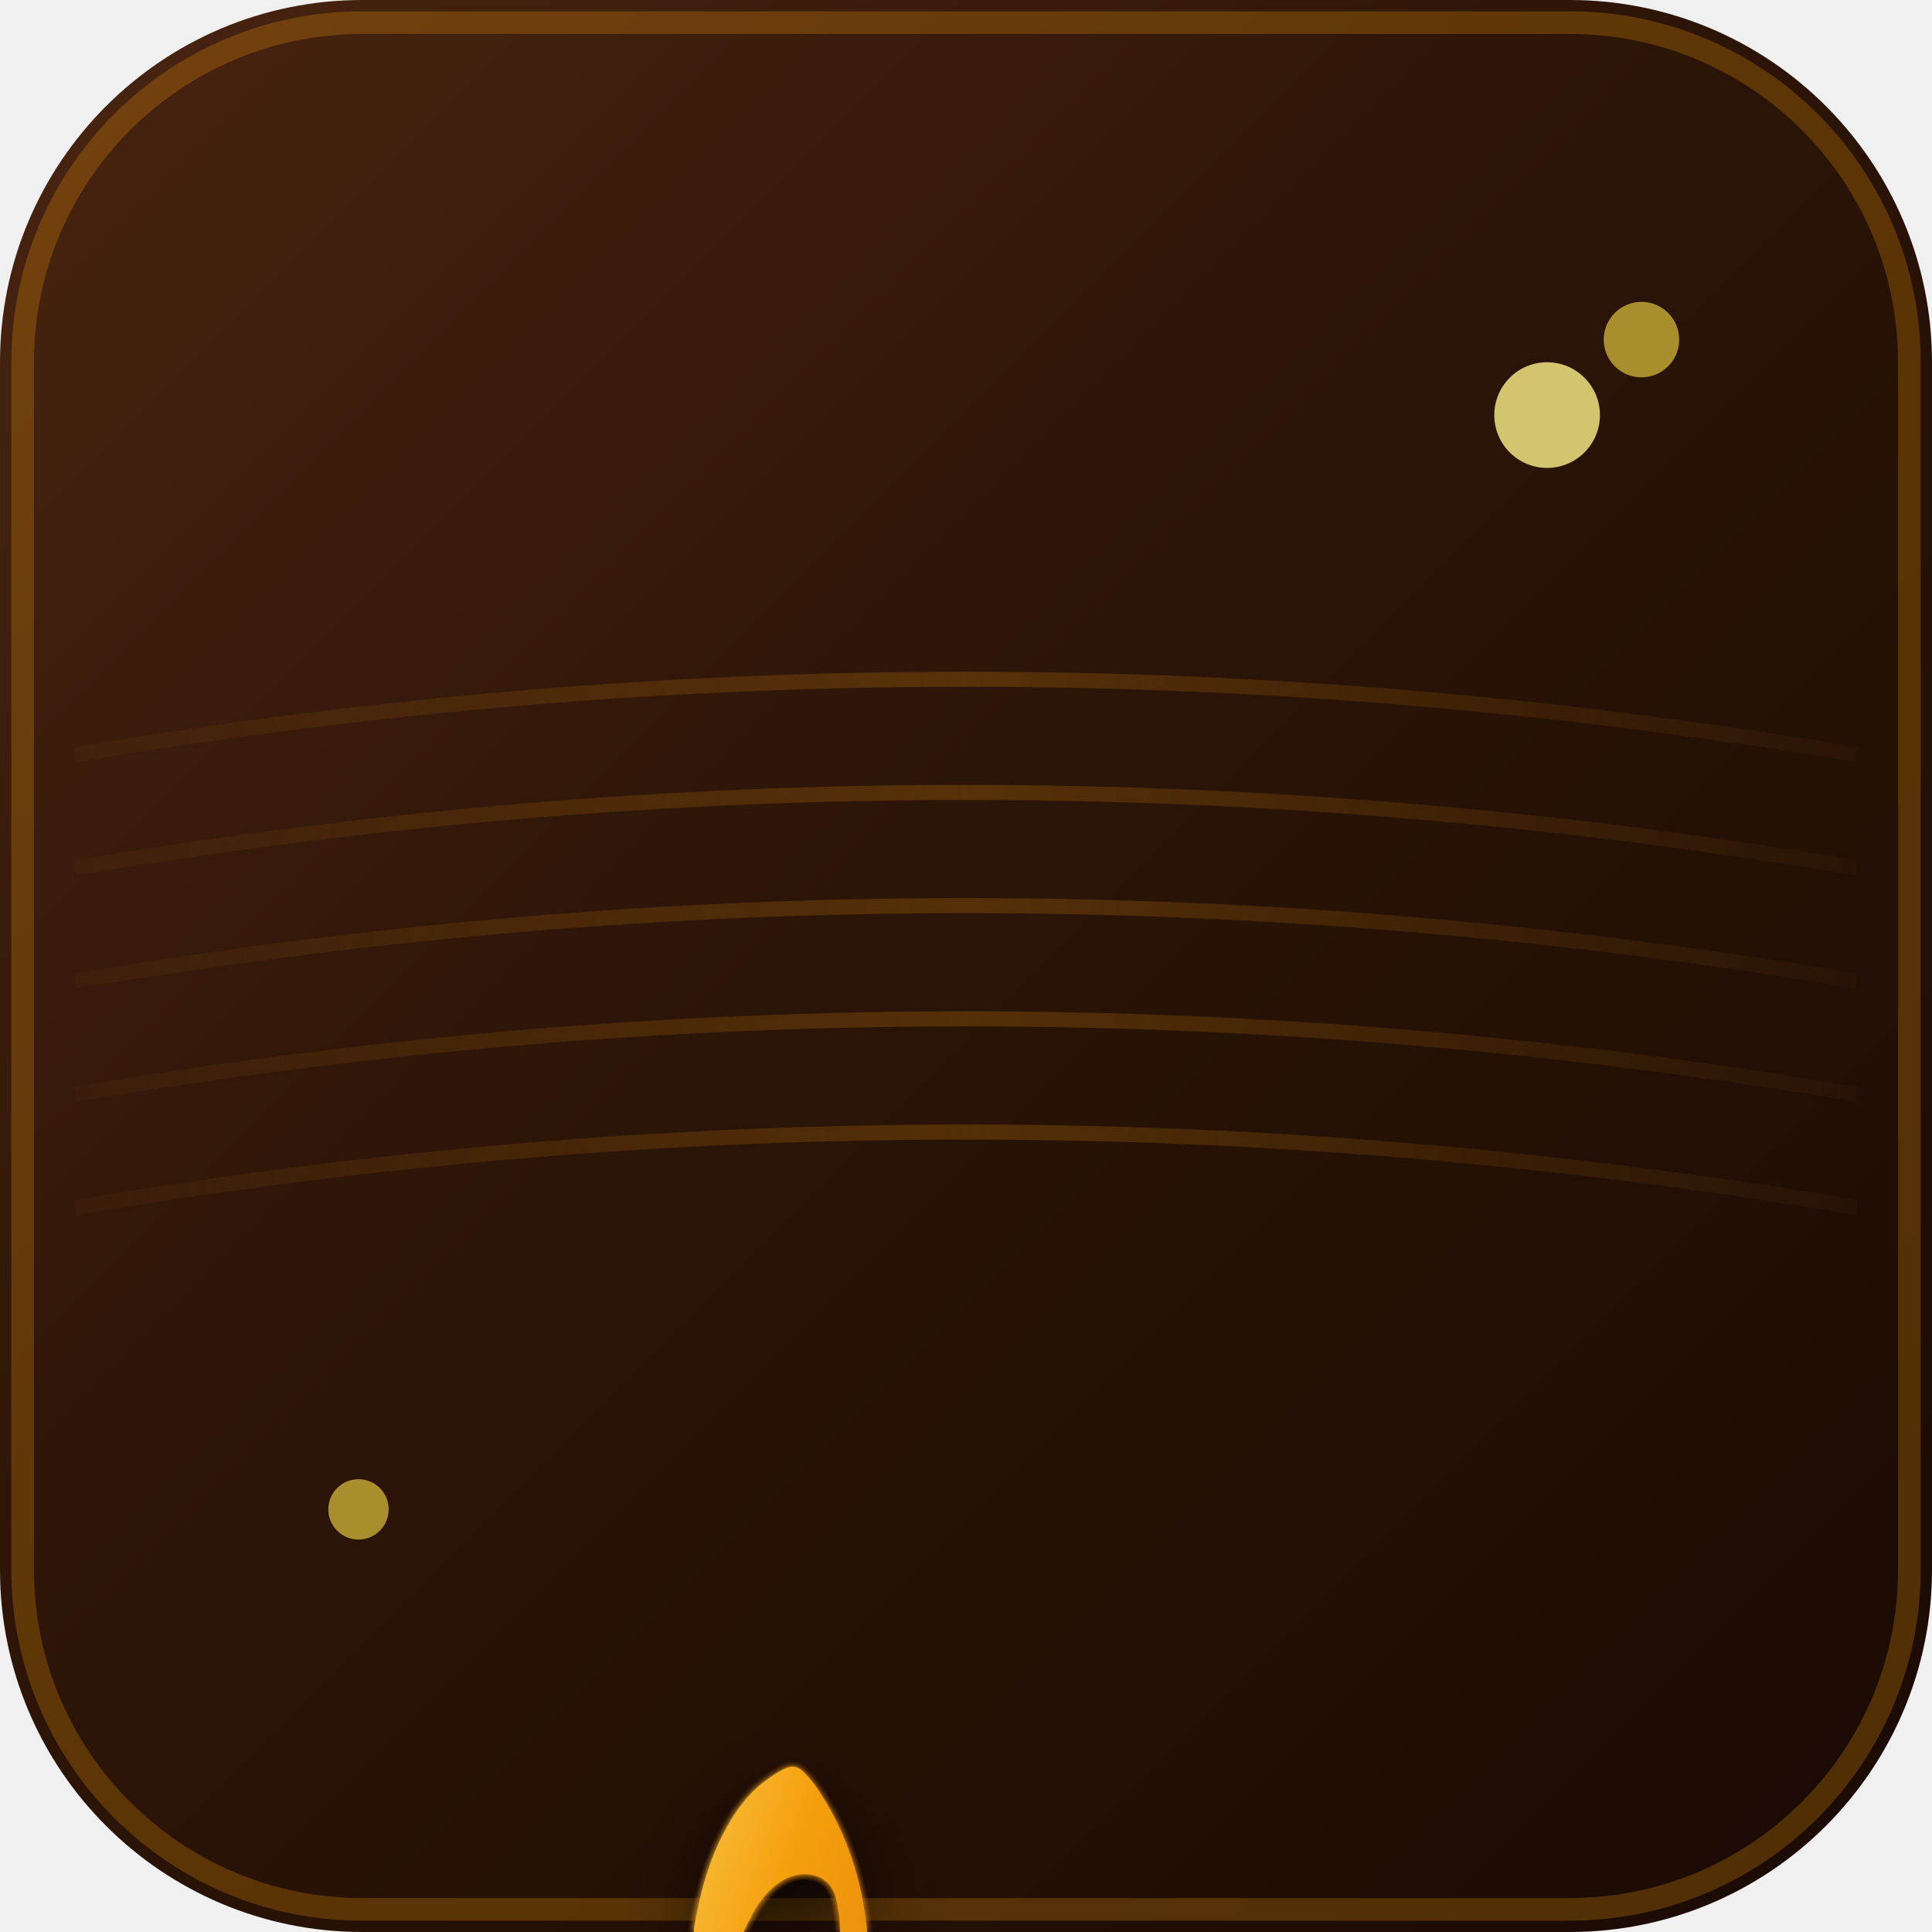
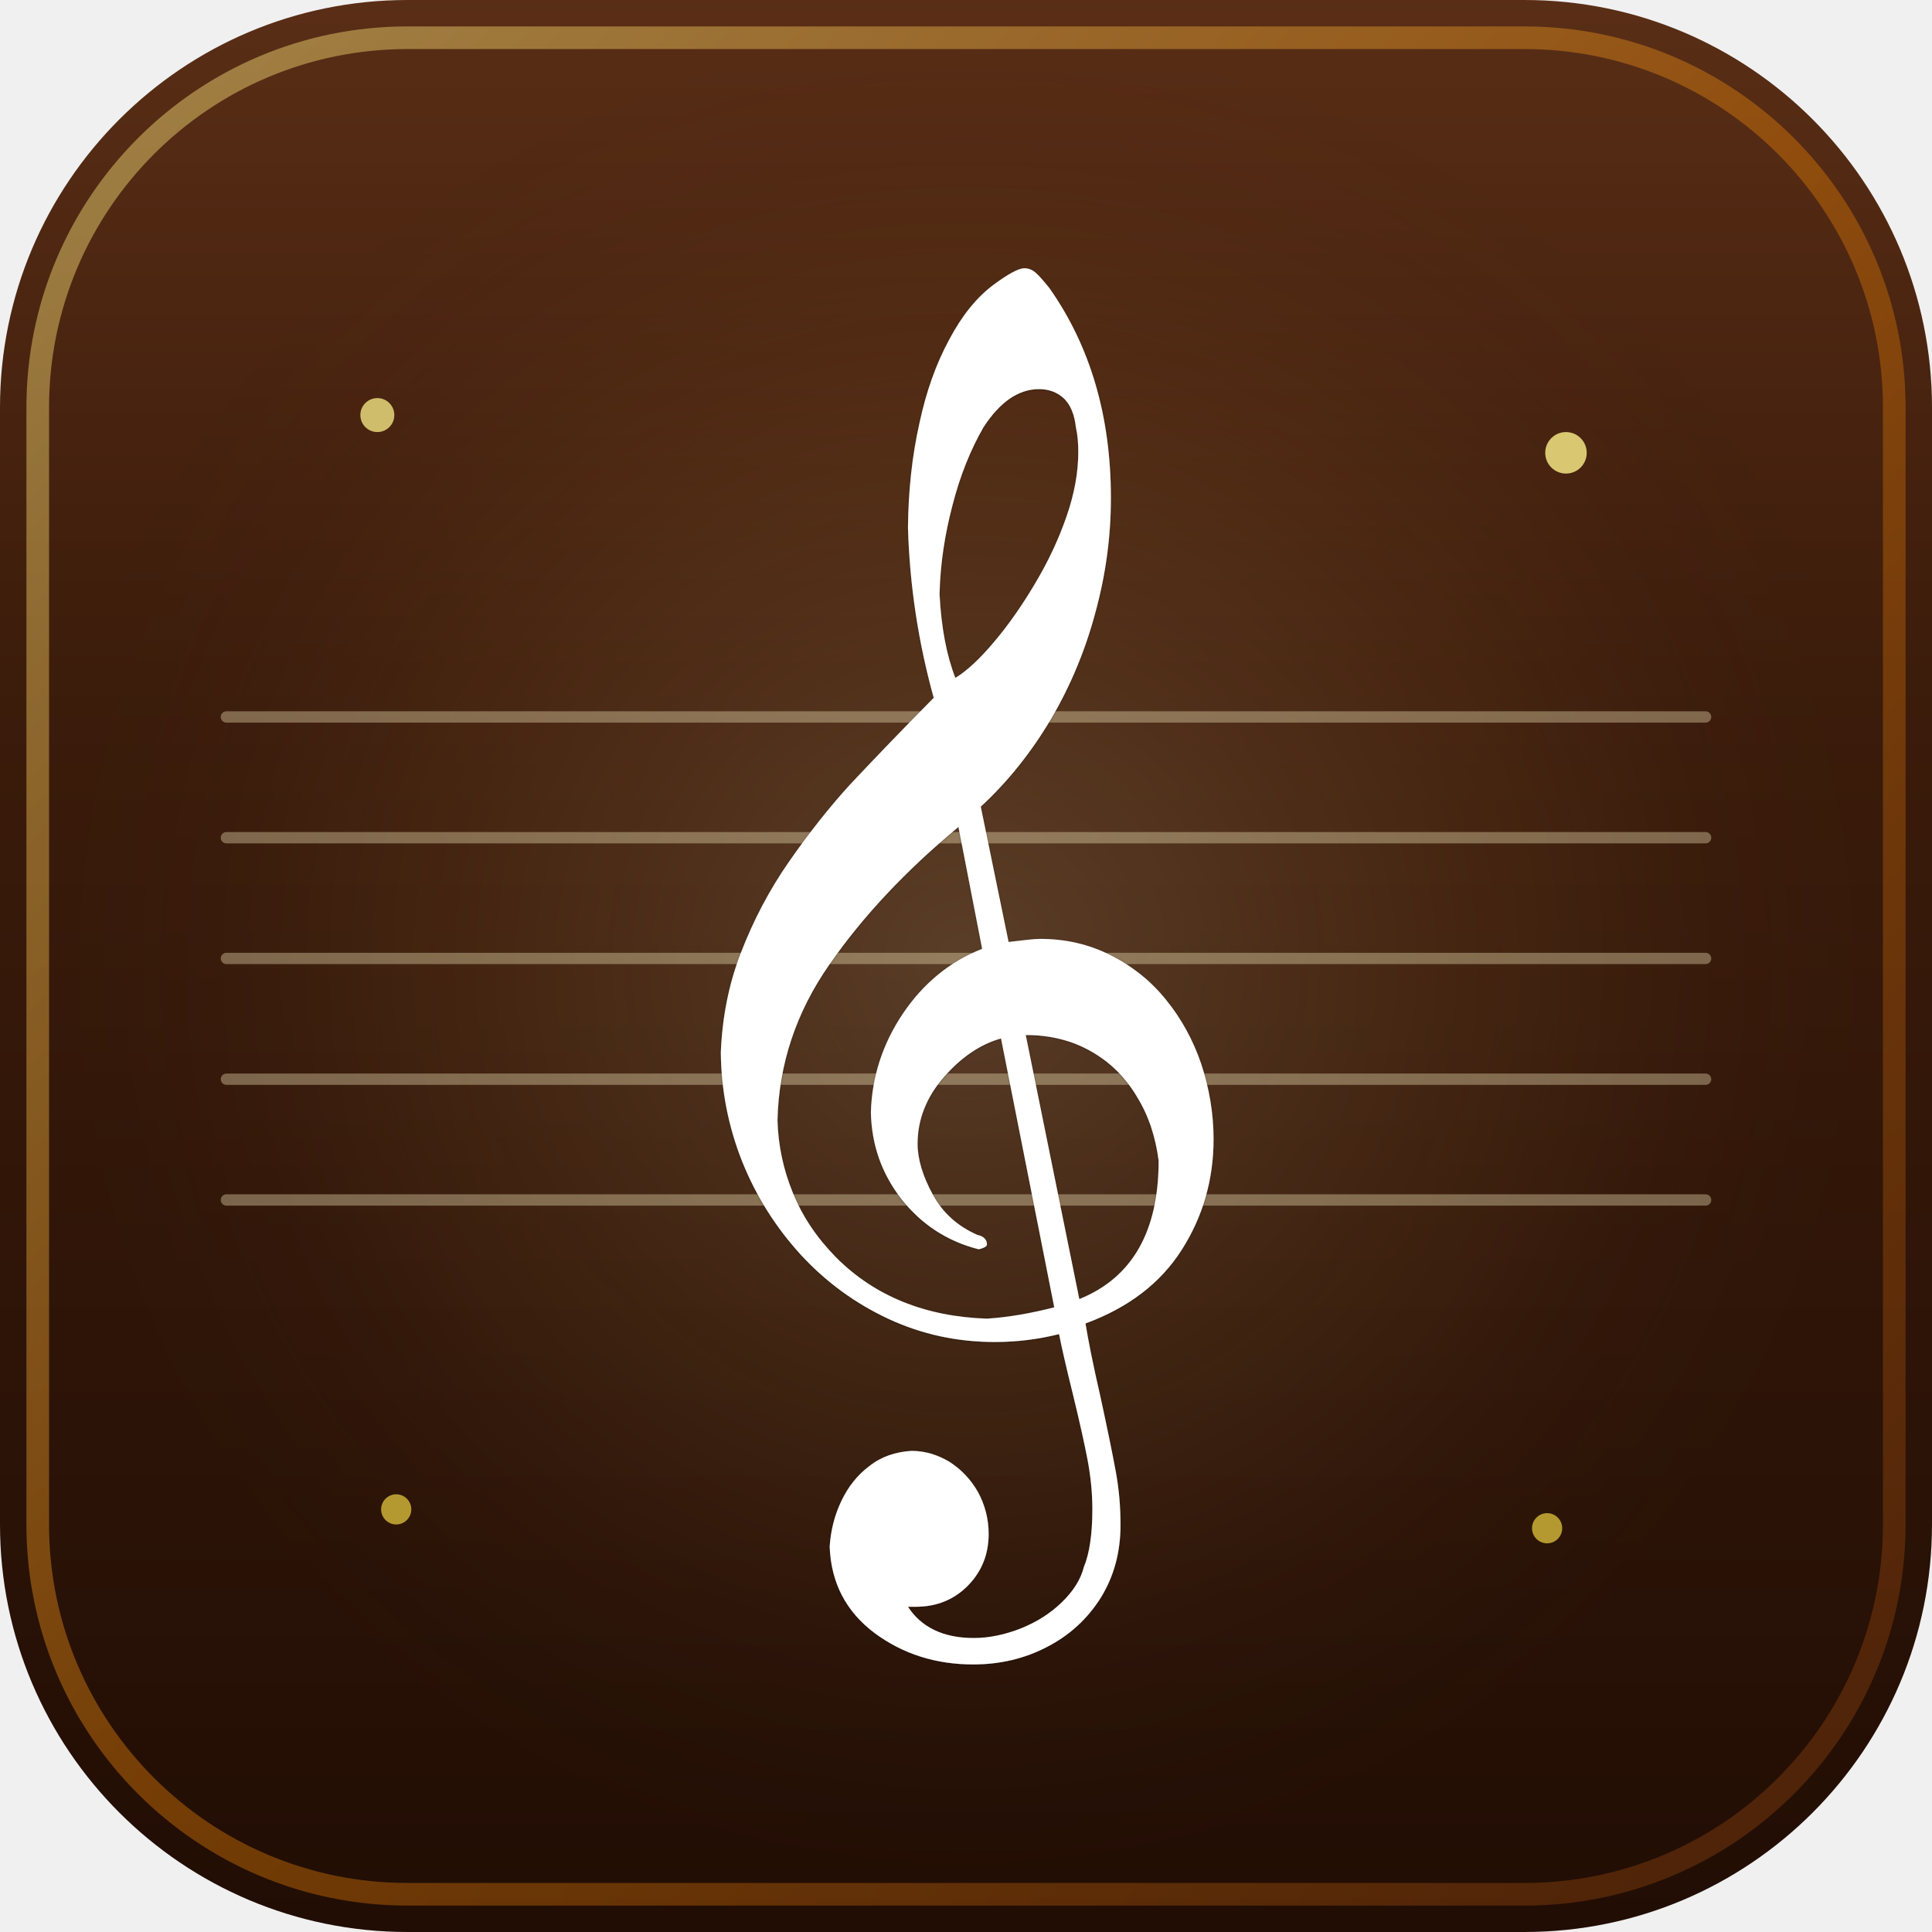
<svg xmlns="http://www.w3.org/2000/svg" viewBox="0 0 512 512" width="512" height="512">
  <defs>
-     <linearGradient id="bgGrad" x1="0%" y1="0%" x2="100%" y2="100%">
-       <stop offset="0%" stop-color="#4a2511" />
-       <stop offset="45%" stop-color="#2c1407" />
-       <stop offset="100%" stop-color="#190a03" />
+     <linearGradient id="woodBg" x1="0%" y1="0%" x2="0%" y2="100%">
+       <stop offset="0%" stop-color="#5a2e16" />
+       <stop offset="35%" stop-color="#3c1c0b" />
+       <stop offset="100%" stop-color="#210d04" />
    </linearGradient>
-     <linearGradient id="goldGrad" x1="0%" y1="0%" x2="100%" y2="100%">
+     <radialGradient id="centerGlow" cx="50%" cy="50%" r="50%">
+       <stop offset="0%" stop-color="rgba(255, 230, 180, 0.18)" />
+       <stop offset="60%" stop-color="rgba(255, 200, 120, 0.05)" />
+       <stop offset="100%" stop-color="rgba(0, 0, 0, 0)" />
+     </radialGradient>
+     <filter id="clefShadow" x="-25%" y="-25%" width="150%" height="150%">
+       <feDropShadow dx="0" dy="6" stdDeviation="10" flood-color="#000000" flood-opacity="0.85" />
+       <feDropShadow dx="0" dy="1" stdDeviation="3" flood-color="#000000" flood-opacity="0.5" />
+     </filter>
+     <linearGradient id="borderGrad" x1="0%" y1="0%" x2="100%" y2="100%">
      <stop offset="0%" stop-color="#fef08a" />
-       <stop offset="35%" stop-color="#f59e0b" />
-       <stop offset="70%" stop-color="#d97706" />
-       <stop offset="100%" stop-color="#b45309" />
+       <stop offset="50%" stop-color="#d97706" />
+       <stop offset="100%" stop-color="#78350f" />
    </linearGradient>
-     <linearGradient id="staffGrad" x1="0%" y1="0%" x2="100%" y2="0%">
-       <stop offset="0%" stop-color="rgba(245, 158, 11, 0.05)" />
-       <stop offset="50%" stop-color="rgba(245, 158, 11, 0.35)" />
-       <stop offset="100%" stop-color="rgba(245, 158, 11, 0.05)" />
-     </linearGradient>
-     <filter id="softGlow" x="-20%" y="-20%" width="140%" height="140%">
-       <feGaussianBlur stdDeviation="8" result="blur" />
-       <feComposite in="SourceGraphic" in2="blur" operator="over" />
-     </filter>
-     <filter id="drop" x="-20%" y="-20%" width="140%" height="140%">
-       <feDropShadow dx="0" dy="8" stdDeviation="12" flood-color="#000000" flood-opacity="0.8" />
-     </filter>
  </defs>
-   <rect width="512" height="512" rx="96" fill="url(#bgGrad)" />
-   <rect x="6" y="6" width="500" height="500" rx="90" fill="none" stroke="rgba(245, 158, 11, 0.25)" stroke-width="6" />
-   <g opacity="0.6">
-     <path d="M 20 200 Q 256 160 492 200" fill="none" stroke="url(#staffGrad)" stroke-width="4" />
-     <path d="M 20 230 Q 256 190 492 230" fill="none" stroke="url(#staffGrad)" stroke-width="4" />
-     <path d="M 20 260 Q 256 220 492 260" fill="none" stroke="url(#staffGrad)" stroke-width="4" />
-     <path d="M 20 290 Q 256 250 492 290" fill="none" stroke="url(#staffGrad)" stroke-width="4" />
-     <path d="M 20 320 Q 256 280 492 320" fill="none" stroke="url(#staffGrad)" stroke-width="4" />
+   <rect width="512" height="512" rx="108" fill="url(#woodBg)" />
+   <rect width="512" height="512" rx="108" fill="url(#centerGlow)" />
+   <rect x="10" y="10" width="492" height="492" rx="98" fill="none" stroke="url(#borderGrad)" stroke-width="6" opacity="0.45" />
+   <g opacity="0.35" stroke="#fef3c7" stroke-width="3" stroke-linecap="round">
+     <line x1="60" y1="190" x2="452" y2="190" />
+     <line x1="60" y1="222" x2="452" y2="222" />
+     <line x1="60" y1="254" x2="452" y2="254" />
+     <line x1="60" y1="286" x2="452" y2="286" />
+     <line x1="60" y1="318" x2="452" y2="318" />
  </g>
-   <g transform="translate(30, 30) scale(0.88)" filter="url(#drop)">
-     <g transform="translate(14, -18) scale(0.092)" fill="url(#goldGrad)" filter="url(#softGlow)">
-       <path d="M 2002,7851 C 1941,7868 1886,7906 1835,7964 C 1784,8023 1759,8088 1759,8158 C 1759,8202 1774,8252 1803,8305 C 1832,8359 1876,8398 1933,8423 C 1952,8427 1961,8437 1961,8451 C 1961,8456 1954,8461 1937,8465 C 1846,8442 1771,8393 1713,8320 C 1655,8246 1625,8162 1623,8066 C 1626,7963 1657,7867 1716,7779 C 1776,7690 1853,7627 1947,7590 L 1878,7235 C 1724,7363 1599,7496 1502,7636 C 1405,7775 1355,7926 1351,8089 C 1353,8162 1368,8233 1396,8301 C 1424,8370 1466,8432 1522,8489 C 1635,8602 1782,8661 1961,8667 C 2022,8663 2087,8652 2157,8634 L 2002,7851 z M 2074,7841 L 2230,8610 C 2384,8548 2461,8413 2461,8207 C 2452,8138 2432,8076 2398,8021 C 2365,7965 2321,7921 2265,7889 C 2209,7857 2146,7841 2074,7841 z M 1869,6801 C 1902,6781 1940,6746 1981,6697 C 2022,6649 2062,6592 2100,6528 C 2139,6463 2170,6397 2193,6330 C 2216,6264 2227,6201 2227,6143 C 2227,6118 2225,6093 2220,6071 C 2216,6035 2205,6007 2186,5988 C 2167,5970 2143,5960 2113,5960 C 2053,5960 1999,5997 1951,6071 C 1914,6135 1883,6211 1861,6297 C 1838,6384 1825,6470 1823,6557 C 1828,6656 1844,6737 1869,6801 z M 1806,6859 C 1761,6697 1736,6532 1731,6364 C 1732,6256 1743,6155 1764,6061 C 1784,5967 1813,5886 1851,5816 C 1888,5746 1931,5693 1979,5657 C 2022,5625 2053,5608 2070,5608 C 2083,5608 2094,5613 2104,5622 C 2114,5631 2127,5646 2143,5666 C 2262,5835 2322,6039 2322,6277 C 2322,6390 2307,6500 2277,6610 C 2248,6719 2205,6823 2148,6920 C 2090,7018 2022,7103 1943,7176 L 2024,7570 C 2068,7565 2098,7561 2115,7561 C 2191,7561 2259,7577 2322,7609 C 2385,7641 2439,7684 2483,7739 C 2527,7793 2561,7855 2585,7925 C 2608,7995 2621,8068 2621,8144 C 2621,8262 2590,8370 2528,8467 C 2466,8564 2373,8635 2248,8681 C 2256,8730 2270,8801 2291,8892 C 2311,8984 2326,9057 2336,9111 C 2346,9165 2350,9217 2350,9268 C 2350,9347 2331,9417 2293,9479 C 2254,9541 2202,9589 2136,9623 C 2071,9657 1999,9674 1921,9674 C 1811,9674 1715,9643 1633,9582 C 1551,9520 1507,9437 1503,9331 C 1506,9284 1517,9240 1537,9198 C 1557,9156 1584,9122 1619,9096 C 1653,9069 1694,9055 1741,9052 C 1780,9052 1817,9063 1852,9084 C 1886,9106 1914,9135 1935,9172 C 1955,9209 1966,9250 1966,9294 C 1966,9353 1946,9403 1906,9444 C 1866,9485 1815,9506 1754,9506 L 1731,9506 C 1770,9566 1834,9597 1923,9597 C 1968,9597 2014,9587 2060,9569 C 2107,9550 2146,9525 2179,9493 C 2212,9461 2234,9427 2243,9391 C 2260,9350 2268,9293 2268,9222 C 2268,9174 2263,9126 2254,9078 C 2245,9031 2231,8968 2212,8890 C 2193,8813 2179,8753 2171,8712 C 2111,8727 2049,8735 1984,8735 C 1875,8735 1772,8713 1675,8668 C 1578,8623 1493,8561 1419,8481 C 1346,8401 1289,8311 1248,8209 C 1208,8108 1187,8002 1186,7892 C 1190,7790 1209,7692 1245,7600 C 1281,7507 1327,7419 1384,7337 C 1441,7255 1500,7180 1561,7113 C 1623,7047 1704,6962 1806,6859 z " />
-     </g>
+   <g transform="translate(83.10, -439.24) scale(0.091)" filter="url(#clefShadow)">
+     <path d="M 2002,7851 C 1941,7868 1886,7906 1835,7964 C 1784,8023 1759,8088 1759,8158 C 1759,8202 1774,8252 1803,8305 C 1832,8359 1876,8398 1933,8423 C 1952,8427 1961,8437 1961,8451 C 1961,8456 1954,8461 1937,8465 C 1846,8442 1771,8393 1713,8320 C 1655,8246 1625,8162 1623,8066 C 1626,7963 1657,7867 1716,7779 C 1776,7690 1853,7627 1947,7590 L 1878,7235 C 1724,7363 1599,7496 1502,7636 C 1405,7775 1355,7926 1351,8089 C 1353,8162 1368,8233 1396,8301 C 1424,8370 1466,8432 1522,8489 C 1635,8602 1782,8661 1961,8667 C 2022,8663 2087,8652 2157,8634 L 2002,7851 z M 2074,7841 L 2230,8610 C 2384,8548 2461,8413 2461,8207 C 2452,8138 2432,8076 2398,8021 C 2365,7965 2321,7921 2265,7889 C 2209,7857 2146,7841 2074,7841 z M 1869,6801 C 1902,6781 1940,6746 1981,6697 C 2022,6649 2062,6592 2100,6528 C 2139,6463 2170,6397 2193,6330 C 2216,6264 2227,6201 2227,6143 C 2227,6118 2225,6093 2220,6071 C 2216,6035 2205,6007 2186,5988 C 2167,5970 2143,5960 2113,5960 C 2053,5960 1999,5997 1951,6071 C 1914,6135 1883,6211 1861,6297 C 1838,6384 1825,6470 1823,6557 C 1828,6656 1844,6737 1869,6801 z M 1806,6859 C 1761,6697 1736,6532 1731,6364 C 1732,6256 1743,6155 1764,6061 C 1784,5967 1813,5886 1851,5816 C 1888,5746 1931,5693 1979,5657 C 2022,5625 2053,5608 2070,5608 C 2083,5608 2094,5613 2104,5622 C 2114,5631 2127,5646 2143,5666 C 2262,5835 2322,6039 2322,6277 C 2322,6390 2307,6500 2277,6610 C 2248,6719 2205,6823 2148,6920 C 2090,7018 2022,7103 1943,7176 L 2024,7570 C 2068,7565 2098,7561 2115,7561 C 2191,7561 2259,7577 2322,7609 C 2385,7641 2439,7684 2483,7739 C 2527,7793 2561,7855 2585,7925 C 2608,7995 2621,8068 2621,8144 C 2621,8262 2590,8370 2528,8467 C 2466,8564 2373,8635 2248,8681 C 2256,8730 2270,8801 2291,8892 C 2311,8984 2326,9057 2336,9111 C 2346,9165 2350,9217 2350,9268 C 2350,9347 2331,9417 2293,9479 C 2254,9541 2202,9589 2136,9623 C 2071,9657 1999,9674 1921,9674 C 1811,9674 1715,9643 1633,9582 C 1551,9520 1507,9437 1503,9331 C 1506,9284 1517,9240 1537,9198 C 1557,9156 1584,9122 1619,9096 C 1653,9069 1694,9055 1741,9052 C 1780,9052 1817,9063 1852,9084 C 1886,9106 1914,9135 1935,9172 C 1955,9209 1966,9250 1966,9294 C 1966,9353 1946,9403 1906,9444 C 1866,9485 1815,9506 1754,9506 L 1731,9506 C 1770,9566 1834,9597 1923,9597 C 1968,9597 2014,9587 2060,9569 C 2107,9550 2146,9525 2179,9493 C 2212,9461 2234,9427 2243,9391 C 2260,9350 2268,9293 2268,9222 C 2268,9174 2263,9126 2254,9078 C 2245,9031 2231,8968 2212,8890 C 2193,8813 2179,8753 2171,8712 C 2111,8727 2049,8735 1984,8735 C 1875,8735 1772,8713 1675,8668 C 1578,8623 1493,8561 1419,8481 C 1346,8401 1289,8311 1248,8209 C 1208,8108 1187,8002 1186,7892 C 1190,7790 1209,7692 1245,7600 C 1281,7507 1327,7419 1384,7337 C 1441,7255 1500,7180 1561,7113 C 1623,7047 1704,6962 1806,6859 z" fill="#FFFFFF" />
  </g>
-   <circle cx="410" cy="110" r="14" fill="#fef08a" opacity="0.8" />
-   <circle cx="435" cy="90" r="10" fill="#fde047" opacity="0.6" />
-   <circle cx="95" cy="400" r="8" fill="#fde047" opacity="0.6" />
+   <circle cx="100" cy="110" r="4.5" fill="#fef08a" opacity="0.75" />
+   <circle cx="415" cy="120" r="5.5" fill="#fef08a" opacity="0.8" />
+   <circle cx="410" cy="405" r="4" fill="#fde047" opacity="0.65" />
+   <circle cx="105" cy="400" r="4" fill="#fde047" opacity="0.65" />
</svg>
